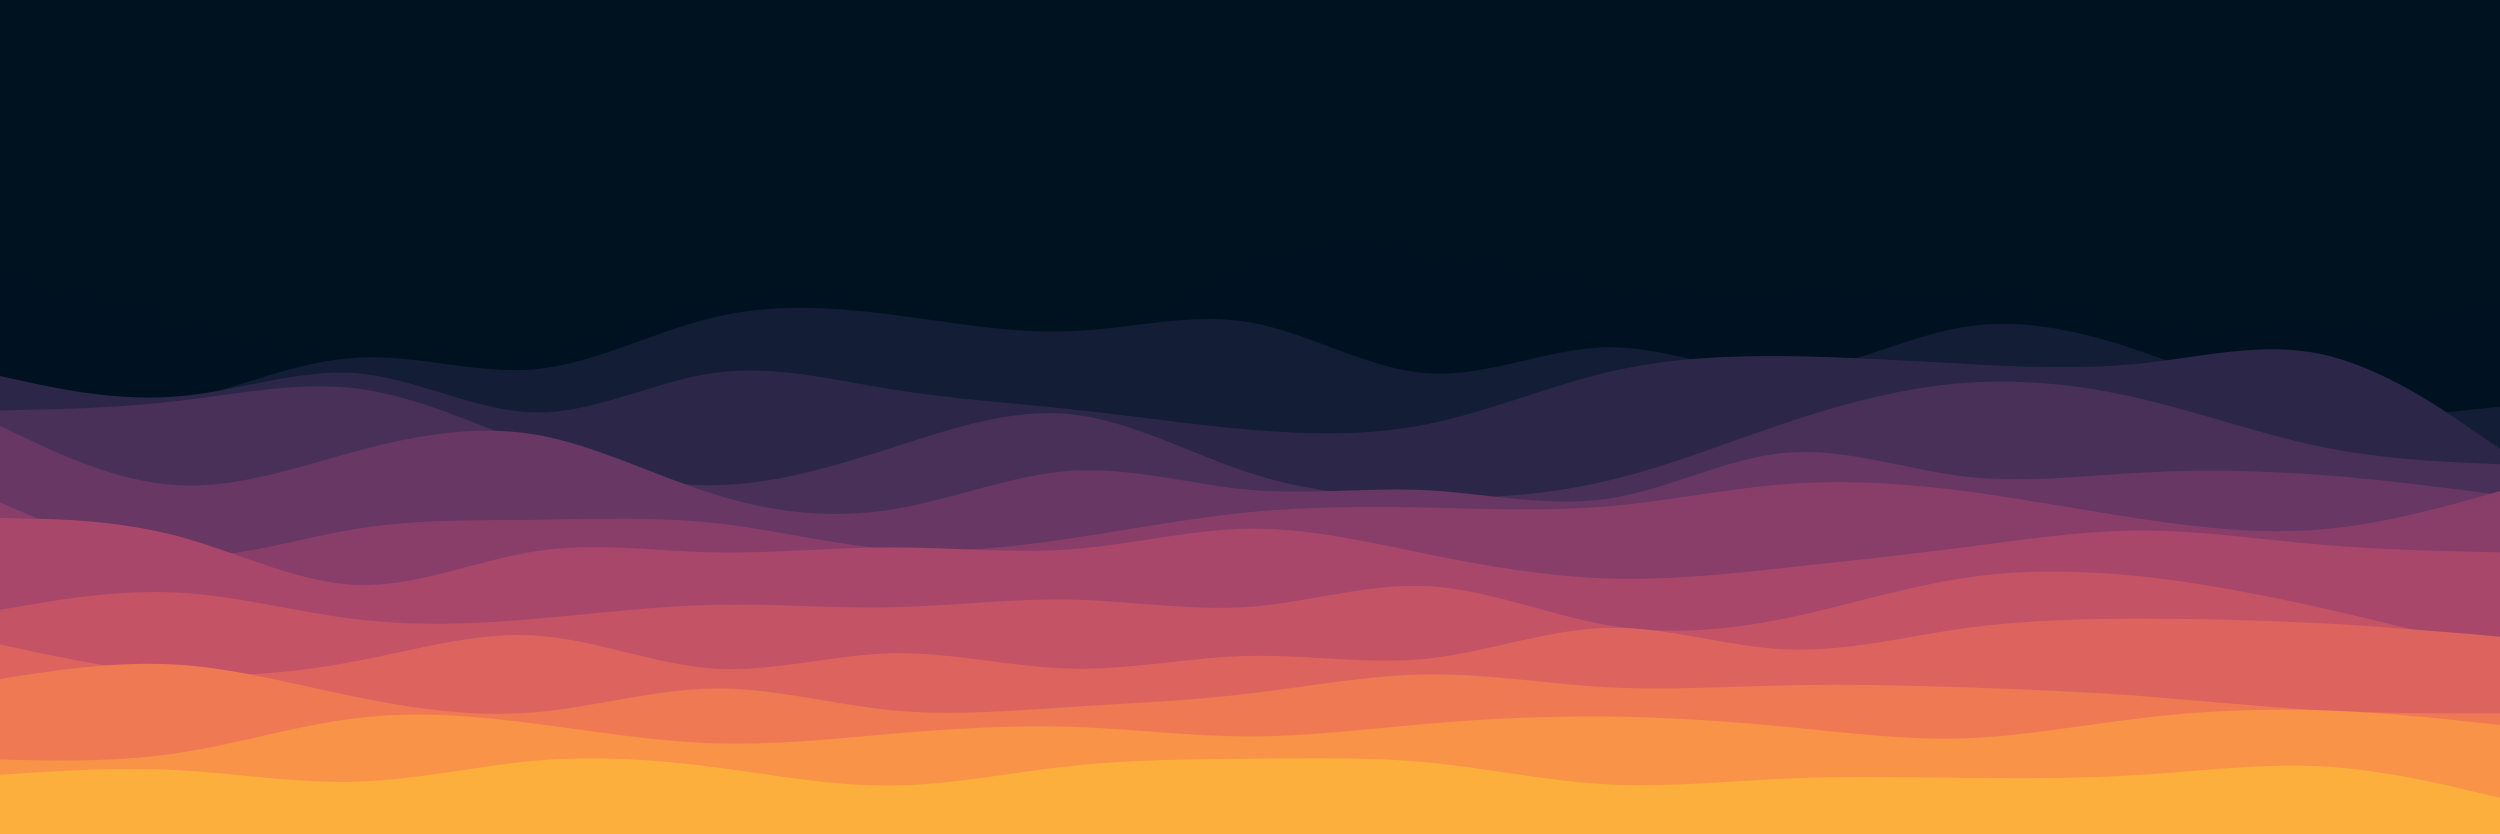
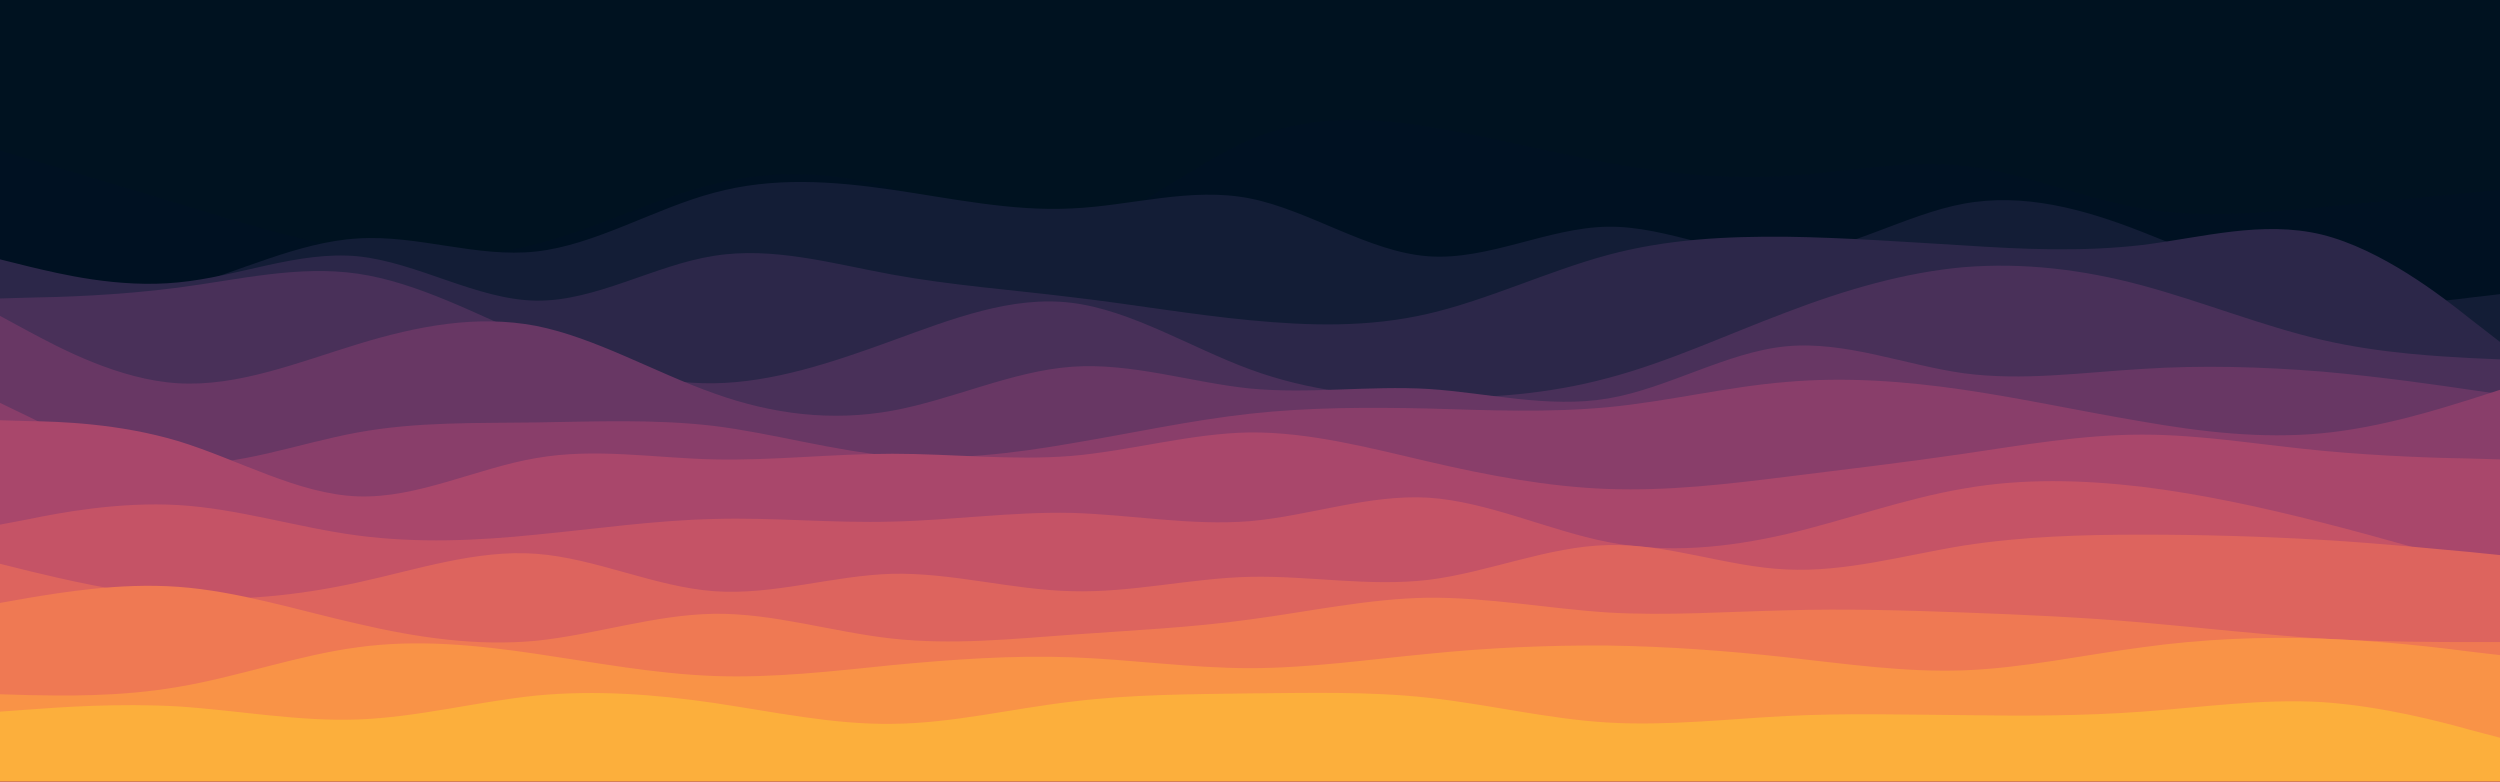
- <svg xmlns="http://www.w3.org/2000/svg" id="visual" viewBox="0 0 900 300" width="900" height="300" version="1.1">
+ <svg xmlns="http://www.w3.org/2000/svg" id="visual" viewBox="0 0 1280 400" width="1280" height="400" version="1.1">
  <defs id="defs1433" />
-   <rect x="0" y="0" width="900" height="300" fill="#001220" id="rect1404" />
-   <path d="m 0,100.866 10.7,2.76 c 10.6,2.76 32,8.281 53.5,14.078 21.5,5.659 43.1,11.732 64.6,14.63 21.5,3.037 42.9,3.037 64.2,-1.794 21.3,-4.831 42.7,-14.492 64,-19.047 21.3,-4.693 42.7,-4.141 64.2,1.38 21.5,5.521 43.1,16.011 64.6,12.836 21.5,-3.175 42.9,-20.289 64.2,-28.295 21.3,-8.005 42.7,-7.177 64.2,-4.141 21.5,3.037 43.1,8.005 64.6,11.456 21.5,3.451 42.9,5.383 64.2,4.141 21.3,-1.104 42.7,-5.245 64,-3.175 21.3,2.07 42.7,10.352 64.2,13.526 21.5,3.313 43.1,1.38 64.6,-0.414 21.5,-1.794 42.9,-3.727 53.5,-4.555 L 900,113.288 V 301 h -10.7 c -10.6,0 -32,0 -53.5,0 -21.5,0 -43.1,0 -64.6,0 -21.5,0 -42.9,0 -64.2,0 -21.3,0 -42.7,0 -64,0 -21.3,0 -42.7,0 -64.2,0 -21.5,0 -43.1,0 -64.6,0 -21.5,0 -42.9,0 -64.2,0 -21.3,0 -42.7,0 -64.2,0 -21.5,0 -43.1,0 -64.6,0 -21.5,0 -42.9,0 -64.2,0 -21.3,0 -42.7,0 -64,0 -21.3,0 -42.7,0 -64.2,0 -21.5,0 -43.1,0 -64.6,0 -21.5,0 -42.9,0 -53.5,0 H 0 Z" fill="#001122" id="path1406" style="stroke-width:1.175" />
-   <path d="m 0,151.935 10.7,-0.414 c 10.6,-0.552 32,-1.38 53.5,-6.763 21.5,-5.245 43.1,-14.907 64.6,-16.011 21.5,-1.242 42.9,6.211 64.2,4.141 21.3,-2.07 42.7,-13.664 64,-18.633 21.3,-5.107 42.7,-3.727 64.2,-0.966 21.5,2.76 43.1,6.901 64.6,5.935 21.5,-0.828 42.9,-6.901 64.2,-3.175 21.3,3.727 42.7,16.977 64.2,18.357 21.5,1.38 43.1,-9.11 64.6,-9.386 21.5,-0.276 42.9,9.938 64.2,8.972 21.3,-0.966 42.7,-12.836 64,-16.287 21.3,-3.451 42.7,1.518 64.2,8.972 21.5,7.315 43.1,16.977 64.6,20.704 21.5,3.589 42.9,1.38 53.5,0.138 L 900,146.414 V 301 h -10.7 c -10.6,0 -32,0 -53.5,0 -21.5,0 -43.1,0 -64.6,0 -21.5,0 -42.9,0 -64.2,0 -21.3,0 -42.7,0 -64,0 -21.3,0 -42.7,0 -64.2,0 -21.5,0 -43.1,0 -64.6,0 -21.5,0 -42.9,0 -64.2,0 -21.3,0 -42.7,0 -64.2,0 -21.5,0 -43.1,0 -64.6,0 -21.5,0 -42.9,0 -64.2,0 -21.3,0 -42.7,0 -64,0 -21.3,0 -42.7,0 -64.2,0 -21.5,0 -43.1,0 -64.6,0 -21.5,0 -42.9,0 -53.5,0 H 0 Z" fill="#131d36" id="path1408" style="stroke-width:1.175" />
-   <path d="m 0,135.372 10.7,2.346 c 10.6,2.208 32,6.901 53.5,4.969 21.5,-1.794 43.1,-10.076 64.6,-8.281 21.5,1.932 42.9,13.802 64.2,14.078 21.3,0.276 42.7,-11.318 64,-14.216 21.3,-3.037 42.7,2.484 64.2,5.935 21.5,3.451 43.1,4.831 64.6,7.177 21.5,2.208 42.9,5.521 64.2,7.315 21.3,1.794 42.7,2.346 64.2,-2.07 21.5,-4.417 43.1,-13.526 64.6,-18.633 21.5,-5.107 42.9,-5.935 64.2,-5.797 21.3,0.276 42.7,1.656 64,2.76 21.3,1.242 42.7,2.07 64.2,-0.138 21.5,-2.346 43.1,-7.867 64.6,-3.313 21.5,4.693 42.9,19.323 53.5,26.777 l 10.7,7.315 V 301 h -10.7 c -10.6,0 -32,0 -53.5,0 -21.5,0 -43.1,0 -64.6,0 -21.5,0 -42.9,0 -64.2,0 -21.3,0 -42.7,0 -64,0 -21.3,0 -42.7,0 -64.2,0 -21.5,0 -43.1,0 -64.6,0 -21.5,0 -42.9,0 -64.2,0 -21.3,0 -42.7,0 -64.2,0 -21.5,0 -43.1,0 -64.6,0 -21.5,0 -42.9,0 -64.2,0 -21.3,0 -42.7,0 -64,0 -21.3,0 -42.7,0 -64.2,0 -21.5,0 -43.1,0 -64.6,0 -21.5,0 -42.9,0 -53.5,0 H 0 Z" fill="#2c2749" id="path1410" style="stroke-width:1.175" />
-   <path d="m 0,147.794 10.7,-0.276 c 10.6,-0.138 32,-0.69 53.5,-3.175 21.5,-2.484 43.1,-7.177 64.6,-4.417 21.5,2.76 42.9,12.974 64.2,20.98 21.3,8.005 42.7,14.078 64,13.802 21.3,-0.276 42.7,-6.625 64.2,-13.526 21.5,-6.901 43.1,-14.354 64.6,-12.008 21.5,2.346 42.9,14.216 64.2,21.118 21.3,6.901 42.7,8.834 64.2,8.972 21.5,0.276 43.1,-1.104 64.6,-6.211 21.5,-4.969 42.9,-13.802 64.2,-20.842 21.3,-7.177 42.7,-12.698 64,-14.354 21.3,-1.518 42.7,0.69 64.2,5.797 21.5,5.107 43.1,12.836 64.6,17.253 21.5,4.417 42.9,5.245 53.5,5.797 L 900,167.117 V 301 h -10.7 c -10.6,0 -32,0 -53.5,0 -21.5,0 -43.1,0 -64.6,0 -21.5,0 -42.9,0 -64.2,0 -21.3,0 -42.7,0 -64,0 -21.3,0 -42.7,0 -64.2,0 -21.5,0 -43.1,0 -64.6,0 -21.5,0 -42.9,0 -64.2,0 -21.3,0 -42.7,0 -64.2,0 -21.5,0 -43.1,0 -64.6,0 -21.5,0 -42.9,0 -64.2,0 -21.3,0 -42.7,0 -64,0 -21.3,0 -42.7,0 -64.2,0 -21.5,0 -43.1,0 -64.6,0 -21.5,0 -42.9,0 -53.5,0 H 0 Z" fill="#493059" id="path1412" style="stroke-width:1.175" />
-   <path d="m 0,153.315 10.7,5.107 c 10.6,4.969 32,15.183 53.5,16.287 21.5,1.104 43.1,-6.625 64.6,-12.422 21.5,-5.797 42.9,-9.386 64.2,-5.797 21.3,3.727 42.7,14.769 64,21.394 21.3,6.763 42.7,8.972 64.2,5.521 21.5,-3.451 43.1,-12.56 64.6,-13.94 21.5,-1.38 42.9,4.969 64.2,6.901 21.3,1.794 42.7,-0.966 64.2,0.138 21.5,1.242 43.1,6.211 64.6,3.037 21.5,-3.175 42.9,-14.769 64.2,-16.563 21.3,-1.794 42.7,5.935 64,8.557 21.3,2.484 42.7,-0.276 64.2,-1.38 21.5,-1.242 43.1,-0.69 64.6,0.828 21.5,1.656 42.9,4.417 53.5,5.797 l 10.7,1.38 V 301 h -10.7 c -10.6,0 -32,0 -53.5,0 -21.5,0 -43.1,0 -64.6,0 -21.5,0 -42.9,0 -64.2,0 -21.3,0 -42.7,0 -64,0 -21.3,0 -42.7,0 -64.2,0 -21.5,0 -43.1,0 -64.6,0 -21.5,0 -42.9,0 -64.2,0 -21.3,0 -42.7,0 -64.2,0 -21.5,0 -43.1,0 -64.6,0 -21.5,0 -42.9,0 -64.2,0 -21.3,0 -42.7,0 -64,0 -21.3,0 -42.7,0 -64.2,0 -21.5,0 -43.1,0 -64.6,0 -21.5,0 -42.9,0 -53.5,0 H 0 Z" fill="#683764" id="path1414" style="stroke-width:1.175" />
-   <path d="m 0,180.92 10.7,4.555 c 10.6,4.693 32,13.802 53.5,14.769 21.5,0.966 43.1,-6.487 64.6,-9.938 21.5,-3.451 42.9,-2.898 64.2,-3.175 21.3,-0.276 42.7,-1.104 64,1.104 21.3,2.346 42.7,7.867 64.2,9.524 21.5,1.518 43.1,-0.69 64.6,-4.003 21.5,-3.175 42.9,-7.315 64.2,-9.386 21.3,-2.07 42.7,-2.07 64.2,-1.656 21.5,0.552 43.1,1.38 64.6,-0.414 21.5,-1.794 42.9,-6.487 64.2,-8.005 21.3,-1.656 42.7,-0.276 64,2.484 21.3,2.76 42.7,6.901 64.2,10.076 21.5,3.313 43.1,5.521 64.6,3.727 21.5,-1.794 42.9,-7.867 53.5,-10.766 L 900,176.779 V 301 h -10.7 c -10.6,0 -32,0 -53.5,0 -21.5,0 -43.1,0 -64.6,0 -21.5,0 -42.9,0 -64.2,0 -21.3,0 -42.7,0 -64,0 -21.3,0 -42.7,0 -64.2,0 -21.5,0 -43.1,0 -64.6,0 -21.5,0 -42.9,0 -64.2,0 -21.3,0 -42.7,0 -64.2,0 -21.5,0 -43.1,0 -64.6,0 -21.5,0 -42.9,0 -64.2,0 -21.3,0 -42.7,0 -64,0 -21.3,0 -42.7,0 -64.2,0 -21.5,0 -43.1,0 -64.6,0 -21.5,0 -42.9,0 -53.5,0 H 0 Z" fill="#893e6a" id="path1416" style="stroke-width:1.175" />
-   <path d="m 0,186.44 10.7,0.276 c 10.6,0.138 32,0.69 53.5,6.349 21.5,5.797 43.1,16.839 64.6,17.529 21.5,0.69 42.9,-8.972 64.2,-12.146 21.3,-3.313 42.7,0 64,0.414 21.3,0.414 42.7,-1.794 64.2,-1.794 21.5,0 43.1,2.208 64.6,0.69 21.5,-1.656 42.9,-7.177 64.2,-7.453 21.3,-0.138 42.7,4.831 64.2,9.248 21.5,4.417 43.1,8.005 64.6,8.695 21.5,0.69 42.9,-1.518 64.2,-3.865 21.3,-2.346 42.7,-4.555 64,-7.315 21.3,-2.76 42.7,-6.073 64.2,-6.073 21.5,0 43.1,3.313 64.6,5.107 21.5,1.794 42.9,2.346 53.5,2.484 l 10.7,0.276 V 301 h -10.7 c -10.6,0 -32,0 -53.5,0 -21.5,0 -43.1,0 -64.6,0 -21.5,0 -42.9,0 -64.2,0 -21.3,0 -42.7,0 -64,0 -21.3,0 -42.7,0 -64.2,0 -21.5,0 -43.1,0 -64.6,0 -21.5,0 -42.9,0 -64.2,0 -21.3,0 -42.7,0 -64.2,0 -21.5,0 -43.1,0 -64.6,0 -21.5,0 -42.9,0 -64.2,0 -21.3,0 -42.7,0 -64,0 -21.3,0 -42.7,0 -64.2,0 -21.5,0 -43.1,0 -64.6,0 -21.5,0 -42.9,0 -53.5,0 H 0 Z" fill="#a9476b" id="path1418" style="stroke-width:1.175" />
-   <path d="m 0,219.566 10.7,-1.794 c 10.6,-1.932 32,-5.521 53.5,-4.417 21.5,1.104 43.1,7.177 64.6,9.662 21.5,2.484 42.9,1.656 64.2,-0.276 21.3,-1.794 42.7,-4.555 64,-4.969 21.3,-0.552 42.7,1.38 64.2,0.828 21.5,-0.414 43.1,-3.175 64.6,-2.76 21.5,0.552 42.9,4.141 64.2,2.622 21.3,-1.656 42.7,-8.557 64.2,-7.453 21.5,1.242 43.1,10.352 64.6,14.078 21.5,3.727 42.9,1.794 64.2,-2.484 21.3,-4.417 42.7,-11.318 64,-14.492 21.3,-3.313 42.7,-2.76 64.2,-0.552 21.5,2.346 43.1,6.487 64.6,11.318 21.5,4.831 42.9,10.352 53.5,13.112 l 10.7,2.76 V 301 h -10.7 c -10.6,0 -32,0 -53.5,0 -21.5,0 -43.1,0 -64.6,0 -21.5,0 -42.9,0 -64.2,0 -21.3,0 -42.7,0 -64,0 -21.3,0 -42.7,0 -64.2,0 -21.5,0 -43.1,0 -64.6,0 -21.5,0 -42.9,0 -64.2,0 -21.3,0 -42.7,0 -64.2,0 -21.5,0 -43.1,0 -64.6,0 -21.5,0 -42.9,0 -64.2,0 -21.3,0 -42.7,0 -64,0 -21.3,0 -42.7,0 -64.2,0 -21.5,0 -43.1,0 -64.6,0 -21.5,0 -42.9,0 -53.5,0 H 0 Z" fill="#c55366" id="path1420" style="stroke-width:1.175" />
-   <path d="m 0,231.988 10.7,2.346 c 10.6,2.208 32,6.901 53.5,8.281 21.5,1.38 43.1,-0.552 64.6,-4.693 21.5,-4.141 42.9,-10.49 64.2,-9.11 21.3,1.38 42.7,10.49 64,11.87 21.3,1.38 42.7,-4.969 64.2,-5.521 21.5,-0.414 43.1,5.107 64.6,5.521 21.5,0.552 42.9,-4.141 64.2,-4.555 21.3,-0.414 42.7,3.175 64.2,0.966 21.5,-2.346 43.1,-10.628 64.6,-11.042 21.5,-0.552 42.9,6.901 64.2,7.729 21.3,0.966 42.7,-4.555 64,-7.591 21.3,-2.898 42.7,-3.451 64.2,-3.451 21.5,0 43.1,0.552 64.6,1.656 21.5,1.104 42.9,3.037 53.5,3.865 l 10.7,0.966 V 301 h -10.7 c -10.6,0 -32,0 -53.5,0 -21.5,0 -43.1,0 -64.6,0 -21.5,0 -42.9,0 -64.2,0 -21.3,0 -42.7,0 -64,0 -21.3,0 -42.7,0 -64.2,0 -21.5,0 -43.1,0 -64.6,0 -21.5,0 -42.9,0 -64.2,0 -21.3,0 -42.7,0 -64.2,0 -21.5,0 -43.1,0 -64.6,0 -21.5,0 -42.9,0 -64.2,0 -21.3,0 -42.7,0 -64,0 -21.3,0 -42.7,0 -64.2,0 -21.5,0 -43.1,0 -64.6,0 -21.5,0 -42.9,0 -53.5,0 H 0 Z" fill="#dd645e" id="path1422" style="stroke-width:1.175" />
-   <path d="m 0,244.41 10.7,-1.656 c 10.6,-1.518 32,-4.831 53.5,-3.451 21.5,1.38 43.1,7.453 64.6,11.732 21.5,4.417 42.9,7.177 64.2,5.383 21.3,-1.932 42.7,-8.281 64,-8.557 21.3,-0.276 42.7,5.797 64.2,7.867 21.5,2.07 43.1,0.138 64.6,-1.242 21.5,-1.38 42.9,-2.208 64.2,-4.831 21.3,-2.484 42.7,-6.625 64.2,-6.901 21.5,-0.138 43.1,3.451 64.6,4.693 21.5,1.104 42.9,-0.276 64.2,-0.69 21.3,-0.552 42.7,0 64,0.69 21.3,0.69 42.7,1.518 64.2,3.175 21.5,1.656 43.1,3.865 64.6,5.107 21.5,1.104 42.9,1.104 53.5,1.104 H 900 V 301 h -10.7 c -10.6,0 -32,0 -53.5,0 -21.5,0 -43.1,0 -64.6,0 -21.5,0 -42.9,0 -64.2,0 -21.3,0 -42.7,0 -64,0 -21.3,0 -42.7,0 -64.2,0 -21.5,0 -43.1,0 -64.6,0 -21.5,0 -42.9,0 -64.2,0 -21.3,0 -42.7,0 -64.2,0 -21.5,0 -43.1,0 -64.6,0 -21.5,0 -42.9,0 -64.2,0 -21.3,0 -42.7,0 -64,0 -21.3,0 -42.7,0 -64.2,0 -21.5,0 -43.1,0 -64.6,0 -21.5,0 -42.9,0 -53.5,0 H 0 Z" fill="#ef7953" id="path1424" style="stroke-width:1.175" />
-   <path d="m 0,273.395 10.7,0.276 c 10.6,0.138 32,0.69 53.5,-2.622 21.5,-3.175 43.1,-10.076 64.6,-12.56 21.5,-2.622 42.9,-0.69 64.2,2.07 21.3,2.76 42.7,6.349 64,7.039 21.3,0.69 42.7,-1.518 64.2,-3.451 21.5,-1.794 43.1,-3.175 64.6,-2.484 21.5,0.69 42.9,3.451 64.2,3.451 21.3,0 42.7,-2.76 64.2,-4.555 21.5,-1.932 43.1,-2.76 64.6,-2.622 21.5,0.276 42.9,1.656 64.2,3.727 21.3,2.07 42.7,4.831 64,4.141 21.3,-0.69 42.7,-4.831 64.2,-7.315 21.5,-2.622 43.1,-3.451 64.6,-2.76 21.5,0.69 42.9,2.898 53.5,4.141 l 10.7,1.104 V 301 h -10.7 c -10.6,0 -32,0 -53.5,0 -21.5,0 -43.1,0 -64.6,0 -21.5,0 -42.9,0 -64.2,0 -21.3,0 -42.7,0 -64,0 -21.3,0 -42.7,0 -64.2,0 -21.5,0 -43.1,0 -64.6,0 -21.5,0 -42.9,0 -64.2,0 -21.3,0 -42.7,0 -64.2,0 -21.5,0 -43.1,0 -64.6,0 -21.5,0 -42.9,0 -64.2,0 -21.3,0 -42.7,0 -64,0 -21.3,0 -42.7,0 -64.2,0 -21.5,0 -43.1,0 -64.6,0 -21.5,0 -42.9,0 -53.5,0 H 0 Z" fill="#f99347" id="path1426" style="stroke-width:1.175" />
-   <path d="m 0,278.916 10.7,-0.69 c 10.6,-0.69 32,-2.07 53.5,-0.966 21.5,1.242 43.1,4.831 64.6,4.141 21.5,-0.69 42.9,-5.659 64.2,-7.591 21.3,-1.794 42.7,-0.414 64,2.346 21.3,2.76 42.7,6.901 64.2,6.625 21.5,-0.138 43.1,-4.831 64.6,-7.039 21.5,-2.346 42.9,-2.346 64.2,-2.622 21.3,-0.138 42.7,-0.69 64.2,1.38 21.5,2.07 43.1,6.763 64.6,7.867 21.5,1.104 42.9,-1.104 64.2,-2.07 21.3,-0.966 42.7,-0.414 64,-0.276 21.3,0.276 42.7,0.276 64.2,-1.104 21.5,-1.38 43.1,-4.141 64.6,-3.037 21.5,1.242 42.9,6.211 53.5,8.834 l 10.7,2.484 V 301 h -10.7 c -10.6,0 -32,0 -53.5,0 -21.5,0 -43.1,0 -64.6,0 -21.5,0 -42.9,0 -64.2,0 -21.3,0 -42.7,0 -64,0 -21.3,0 -42.7,0 -64.2,0 -21.5,0 -43.1,0 -64.6,0 -21.5,0 -42.9,0 -64.2,0 -21.3,0 -42.7,0 -64.2,0 -21.5,0 -43.1,0 -64.6,0 -21.5,0 -42.9,0 -64.2,0 -21.3,0 -42.7,0 -64,0 -21.3,0 -42.7,0 -64.2,0 -21.5,0 -43.1,0 -64.6,0 -21.5,0 -42.9,0 -53.5,0 H 0 Z" fill="#fcaf3c" id="path1428" style="stroke-width:1.175" />
+   <rect x="0" y="0" width="1280" height="398.671" fill="#001220" id="rect1404" style="stroke-width:1.375" />
+   <path d="m 0,77.11 15.218,4.454 c 15.076,4.454 45.511,13.361 76.089,22.714 30.578,9.13 61.298,18.928 91.876,23.604 30.578,4.899 61.013,4.899 91.307,-2.895 30.293,-7.794 60.729,-23.382 91.022,-30.73 30.293,-7.571 60.729,-6.68 91.307,2.227 30.578,8.907 61.298,25.831 91.876,20.709 30.578,-5.122 61.013,-32.734 91.307,-45.65 30.293,-12.916 60.729,-11.58 91.307,-6.68 30.578,4.899 61.298,12.916 91.876,18.483 30.578,5.567 61.013,8.685 91.307,6.68 30.293,-1.781 60.729,-8.462 91.022,-5.122 30.293,3.34 60.729,16.701 91.307,21.823 30.578,5.344 61.298,2.227 91.876,-0.668 30.578,-2.895 61.013,-6.012 76.089,-7.349 L 1280,97.151 v 302.849 h -15.218 c -15.076,0 -45.511,0 -76.089,0 -30.578,0 -61.298,0 -91.876,0 -30.578,0 -61.013,0 -91.307,0 -30.293,0 -60.729,0 -91.022,0 -30.293,0 -60.729,0 -91.307,0 -30.578,0 -61.298,0 -91.876,0 -30.578,0 -61.013,0 -91.307,0 -30.293,0 -60.729,0 -91.307,0 -30.578,0 -61.298,0 -91.876,0 -30.578,0 -61.013,0 -91.307,0 -30.293,0 -60.729,0 -91.022,0 -30.293,0 -60.729,0 -91.307,0 -30.578,0 -61.298,0 -91.876,0 -30.578,0 -61.013,0 -76.089,0 H 0 Z" fill="#001122" id="path1406" style="stroke-width:1.78" />
+   <path d="m 0,159.503 15.218,-0.668 c 15.076,-0.891 45.511,-2.227 76.089,-10.911 30.578,-8.462 61.298,-24.05 91.876,-25.831 30.578,-2.004 61.013,10.021 91.307,6.68 30.293,-3.34 60.729,-22.046 91.022,-30.062 30.293,-8.239 60.729,-6.012 91.307,-1.559 30.578,4.454 61.298,11.134 91.876,9.575 30.578,-1.336 61.013,-11.134 91.307,-5.122 30.293,6.012 60.729,27.39 91.307,29.617 30.578,2.227 61.298,-14.697 91.876,-15.142 30.578,-0.445 61.013,16.033 91.307,14.474 30.293,-1.559 60.729,-20.709 91.022,-26.277 30.293,-5.567 60.729,2.45 91.307,14.474 30.578,11.802 61.298,27.39 91.876,33.402 30.578,5.79 61.013,2.227 76.089,0.223 L 1280,150.595 v 249.405 h -15.218 c -15.076,0 -45.511,0 -76.089,0 -30.578,0 -61.298,0 -91.876,0 -30.578,0 -61.013,0 -91.307,0 -30.293,0 -60.729,0 -91.022,0 -30.293,0 -60.729,0 -91.307,0 -30.578,0 -61.298,0 -91.876,0 -30.578,0 -61.013,0 -91.307,0 -30.293,0 -60.729,0 -91.307,0 -30.578,0 -61.298,0 -91.876,0 -30.578,0 -61.013,0 -91.307,0 -30.293,0 -60.729,0 -91.022,0 -30.293,0 -60.729,0 -91.307,0 -30.578,0 -61.298,0 -91.876,0 -30.578,0 -61.013,0 -76.089,0 H 0 Z" fill="#131d36" id="path1408" style="stroke-width:1.78" />
+   <path d="m 0,132.781 15.218,3.786 c 15.076,3.563 45.511,11.134 76.089,8.017 30.578,-2.895 61.298,-16.256 91.876,-13.361 30.578,3.118 61.013,22.268 91.307,22.714 30.293,0.445 60.729,-18.26 91.022,-22.936 30.293,-4.899 60.729,4.008 91.307,9.575 30.578,5.567 61.298,7.794 91.876,11.579 30.578,3.563 61.013,8.907 91.307,11.802 30.293,2.895 60.729,3.786 91.307,-3.34 30.578,-7.126 61.298,-21.823 91.876,-30.062 30.578,-8.239 61.013,-9.575 91.307,-9.353 30.293,0.445 60.729,2.672 91.022,4.454 30.293,2.004 60.729,3.34 91.307,-0.223 30.578,-3.786 61.298,-12.693 91.876,-5.344 30.578,7.571 61.013,31.176 76.089,43.2 L 1280,175.09 v 224.91 h -15.218 c -15.076,0 -45.511,0 -76.089,0 -30.578,0 -61.298,0 -91.876,0 -30.578,0 -61.013,0 -91.307,0 -30.293,0 -60.729,0 -91.022,0 -30.293,0 -60.729,0 -91.307,0 -30.578,0 -61.298,0 -91.876,0 -30.578,0 -61.013,0 -91.307,0 -30.293,0 -60.729,0 -91.307,0 -30.578,0 -61.298,0 -91.876,0 -30.578,0 -61.013,0 -91.307,0 -30.293,0 -60.729,0 -91.022,0 -30.293,0 -60.729,0 -91.307,0 -30.578,0 -61.298,0 -91.876,0 -30.578,0 -61.013,0 -76.089,0 H 0 Z" fill="#2c2749" id="path1410" style="stroke-width:1.78" />
+   <path d="m 0,152.822 15.218,-0.445 c 15.076,-0.223 45.511,-1.113 76.089,-5.122 30.578,-4.008 61.298,-11.579 91.876,-7.126 30.578,4.454 61.013,20.932 91.307,33.848 30.293,12.916 60.729,22.714 91.022,22.268 30.293,-0.445 60.729,-10.689 91.307,-21.823 30.578,-11.134 61.298,-23.159 91.876,-19.373 30.578,3.786 61.013,22.936 91.307,34.07 30.293,11.134 60.729,14.252 91.307,14.474 30.578,0.445 61.298,-1.781 91.876,-10.021 30.578,-8.017 61.013,-22.268 91.307,-33.625 30.293,-11.579 60.729,-20.487 91.022,-23.159 30.293,-2.45 60.729,1.113 91.307,9.353 30.578,8.239 61.298,20.709 91.876,27.835 30.578,7.126 61.013,8.462 76.089,9.353 L 1280,183.998 v 216.002 h -15.218 c -15.076,0 -45.511,0 -76.089,0 -30.578,0 -61.298,0 -91.876,0 -30.578,0 -61.013,0 -91.307,0 -30.293,0 -60.729,0 -91.022,0 -30.293,0 -60.729,0 -91.307,0 -30.578,0 -61.298,0 -91.876,0 -30.578,0 -61.013,0 -91.307,0 -30.293,0 -60.729,0 -91.307,0 -30.578,0 -61.298,0 -91.876,0 -30.578,0 -61.013,0 -91.307,0 -30.293,0 -60.729,0 -91.022,0 -30.293,0 -60.729,0 -91.307,0 -30.578,0 -61.298,0 -91.876,0 -30.578,0 -61.013,0 -76.089,0 H 0 Z" fill="#493059" id="path1412" style="stroke-width:1.78" />
+   <path d="m 0,161.729 15.218,8.239 c 15.076,8.017 45.511,24.495 76.089,26.277 30.578,1.781 61.298,-10.689 91.876,-20.041 30.578,-9.353 61.013,-15.142 91.307,-9.353 30.293,6.012 60.729,23.827 91.022,34.516 30.293,10.911 60.729,14.474 91.307,8.907 30.578,-5.567 61.298,-20.264 91.876,-22.491 30.578,-2.227 61.013,8.017 91.307,11.134 30.293,2.895 60.729,-1.559 91.307,0.223 30.578,2.004 61.298,10.021 91.876,4.899 30.578,-5.122 61.013,-23.827 91.307,-26.722 30.293,-2.895 60.729,9.575 91.022,13.806 30.293,4.008 60.729,-0.445 91.307,-2.227 30.578,-2.004 61.298,-1.113 91.876,1.336 30.578,2.672 61.013,7.126 76.089,9.353 L 1280,201.812 v 198.188 h -15.218 c -15.076,0 -45.511,0 -76.089,0 -30.578,0 -61.298,0 -91.876,0 -30.578,0 -61.013,0 -91.307,0 -30.293,0 -60.729,0 -91.022,0 -30.293,0 -60.729,0 -91.307,0 -30.578,0 -61.298,0 -91.876,0 -30.578,0 -61.013,0 -91.307,0 -30.293,0 -60.729,0 -91.307,0 -30.578,0 -61.298,0 -91.876,0 -30.578,0 -61.013,0 -91.307,0 -30.293,0 -60.729,0 -91.022,0 -30.293,0 -60.729,0 -91.307,0 -30.578,0 -61.298,0 -91.876,0 -30.578,0 -61.013,0 -76.089,0 H 0 Z" fill="#683764" id="path1414" style="stroke-width:1.78" />
+   <path d="m 0,206.266 15.218,7.349 c 15.076,7.571 45.511,22.268 76.089,23.827 30.578,1.559 61.298,-10.466 91.876,-16.033 30.578,-5.567 61.013,-4.676 91.307,-5.122 30.293,-0.445 60.729,-1.781 91.022,1.781 30.293,3.786 60.729,12.693 91.307,15.365 30.578,2.45 61.298,-1.113 91.876,-6.458 30.578,-5.122 61.013,-11.802 91.307,-15.142 30.293,-3.34 60.729,-3.34 91.307,-2.672 30.578,0.891 61.298,2.227 91.876,-0.668 30.578,-2.895 61.013,-10.466 91.307,-12.916 30.293,-2.672 60.729,-0.445 91.022,4.008 30.293,4.454 60.729,11.134 91.307,16.256 30.578,5.344 61.298,8.907 91.876,6.012 30.578,-2.895 61.013,-12.693 76.089,-17.369 L 1280,199.585 v 200.415 h -15.218 c -15.076,0 -45.511,0 -76.089,0 -30.578,0 -61.298,0 -91.876,0 -30.578,0 -61.013,0 -91.307,0 -30.293,0 -60.729,0 -91.022,0 -30.293,0 -60.729,0 -91.307,0 -30.578,0 -61.298,0 -91.876,0 -30.578,0 -61.013,0 -91.307,0 -30.293,0 -60.729,0 -91.307,0 -30.578,0 -61.298,0 -91.876,0 -30.578,0 -61.013,0 -91.307,0 -30.293,0 -60.729,0 -91.022,0 -30.293,0 -60.729,0 -91.307,0 -30.578,0 -61.298,0 -91.876,0 -30.578,0 -61.013,0 -76.089,0 H 0 Z" fill="#893e6a" id="path1416" style="stroke-width:1.78" />
+   <path d="m 0,215.173 15.218,0.445 c 15.076,0.223 45.511,1.113 76.089,10.243 30.578,9.353 61.298,27.167 91.876,28.281 30.578,1.113 61.013,-14.474 91.307,-19.596 30.293,-5.344 60.729,0 91.022,0.668 30.293,0.668 60.729,-2.895 91.307,-2.895 30.578,0 61.298,3.563 91.876,1.113 30.578,-2.672 61.013,-11.58 91.307,-12.025 30.293,-0.223 60.729,7.794 91.307,14.92 30.578,7.126 61.298,12.916 91.876,14.029 30.578,1.113 61.013,-2.45 91.307,-6.235 30.293,-3.786 60.729,-7.349 91.022,-11.802 30.293,-4.454 60.729,-9.798 91.307,-9.798 30.578,0 61.298,5.344 91.876,8.239 30.578,2.895 61.013,3.786 76.089,4.008 L 1280,235.215 v 164.785 h -15.218 c -15.076,0 -45.511,0 -76.089,0 -30.578,0 -61.298,0 -91.876,0 -30.578,0 -61.013,0 -91.307,0 -30.293,0 -60.729,0 -91.022,0 -30.293,0 -60.729,0 -91.307,0 -30.578,0 -61.298,0 -91.876,0 -30.578,0 -61.013,0 -91.307,0 -30.293,0 -60.729,0 -91.307,0 -30.578,0 -61.298,0 -91.876,0 -30.578,0 -61.013,0 -91.307,0 -30.293,0 -60.729,0 -91.022,0 -30.293,0 -60.729,0 -91.307,0 -30.578,0 -61.298,0 -91.876,0 -30.578,0 -61.013,0 -76.089,0 H 0 Z" fill="#a9476b" id="path1418" style="stroke-width:1.78" />
+   <path d="m 0,268.617 15.218,-2.895 c 15.076,-3.118 45.511,-8.907 76.089,-7.126 30.578,1.781 61.298,11.579 91.876,15.588 30.578,4.008 61.013,2.672 91.307,-0.445 30.293,-2.895 60.729,-7.349 91.022,-8.017 30.293,-0.891 60.729,2.227 91.307,1.336 30.578,-0.668 61.298,-5.122 91.876,-4.454 30.578,0.891 61.013,6.68 91.307,4.231 30.293,-2.672 60.729,-13.806 91.307,-12.025 30.578,2.004 61.298,16.701 91.876,22.714 30.578,6.012 61.013,2.895 91.307,-4.008 30.293,-7.126 60.729,-18.26 91.022,-23.382 30.293,-5.344 60.729,-4.454 91.307,-0.891 30.578,3.786 61.298,10.466 91.876,18.26 30.578,7.794 61.013,16.701 76.089,21.155 L 1280,293.112 v 106.888 h -15.218 c -15.076,0 -45.511,0 -76.089,0 -30.578,0 -61.298,0 -91.876,0 -30.578,0 -61.013,0 -91.307,0 -30.293,0 -60.729,0 -91.022,0 -30.293,0 -60.729,0 -91.307,0 -30.578,0 -61.298,0 -91.876,0 -30.578,0 -61.013,0 -91.307,0 -30.293,0 -60.729,0 -91.307,0 -30.578,0 -61.298,0 -91.876,0 -30.578,0 -61.013,0 -91.307,0 -30.293,0 -60.729,0 -91.022,0 -30.293,0 -60.729,0 -91.307,0 -30.578,0 -61.298,0 -91.876,0 -30.578,0 -61.013,0 -76.089,0 H 0 Z" fill="#c55366" id="path1420" style="stroke-width:1.78" />
+   <path d="m 0,288.659 15.218,3.786 c 15.076,3.563 45.511,11.134 76.089,13.361 30.578,2.227 61.298,-0.891 91.876,-7.571 30.578,-6.68 61.013,-16.924 91.307,-14.697 30.293,2.227 60.729,16.924 91.022,19.151 30.293,2.227 60.729,-8.017 91.307,-8.907 30.578,-0.668 61.298,8.239 91.876,8.907 30.578,0.891 61.013,-6.681 91.307,-7.349 30.293,-0.668 60.729,5.122 91.307,1.559 30.578,-3.786 61.298,-17.147 91.876,-17.815 30.578,-0.891 61.013,11.134 91.307,12.47 30.293,1.559 60.729,-7.349 91.022,-12.248 30.293,-4.676 60.729,-5.567 91.307,-5.567 30.578,0 61.298,0.891 91.876,2.672 30.578,1.781 61.013,4.899 76.089,6.235 L 1280,284.205 v 115.795 h -15.218 c -15.076,0 -45.511,0 -76.089,0 -30.578,0 -61.298,0 -91.876,0 -30.578,0 -61.013,0 -91.307,0 -30.293,0 -60.729,0 -91.022,0 -30.293,0 -60.729,0 -91.307,0 -30.578,0 -61.298,0 -91.876,0 -30.578,0 -61.013,0 -91.307,0 -30.293,0 -60.729,0 -91.307,0 -30.578,0 -61.298,0 -91.876,0 -30.578,0 -61.013,0 -91.307,0 -30.293,0 -60.729,0 -91.022,0 -30.293,0 -60.729,0 -91.307,0 -30.578,0 -61.298,0 -91.876,0 -30.578,0 -61.013,0 -76.089,0 H 0 Z" fill="#dd645e" id="path1422" style="stroke-width:1.78" />
+   <path d="m 0,308.7 15.218,-2.672 c 15.076,-2.45 45.511,-7.794 76.089,-5.567 30.578,2.227 61.298,12.025 91.876,18.928 30.578,7.126 61.013,11.58 91.307,8.685 30.293,-3.118 60.729,-13.361 91.022,-13.806 30.293,-0.445 60.729,9.353 91.307,12.693 30.578,3.34 61.298,0.223 91.876,-2.004 30.578,-2.227 61.013,-3.563 91.307,-7.794 30.293,-4.008 60.729,-10.689 91.307,-11.134 30.578,-0.223 61.298,5.567 91.876,7.571 30.578,1.781 61.013,-0.445 91.307,-1.113 30.293,-0.891 60.729,0 91.022,1.113 30.293,1.113 60.729,2.45 91.307,5.122 30.578,2.672 61.298,6.235 91.876,8.239 30.578,1.781 61.013,1.781 76.089,1.781 H 1280 v 71.259 h -15.218 c -15.076,0 -45.511,0 -76.089,0 -30.578,0 -61.298,0 -91.876,0 -30.578,0 -61.013,0 -91.307,0 -30.293,0 -60.729,0 -91.022,0 -30.293,0 -60.729,0 -91.307,0 -30.578,0 -61.298,0 -91.876,0 -30.578,0 -61.013,0 -91.307,0 -30.293,0 -60.729,0 -91.307,0 -30.578,0 -61.298,0 -91.876,0 -30.578,0 -61.013,0 -91.307,0 -30.293,0 -60.729,0 -91.022,0 -30.293,0 -60.729,0 -91.307,0 -30.578,0 -61.298,0 -91.876,0 -30.578,0 -61.013,0 -76.089,0 H 0 Z" fill="#ef7953" id="path1424" style="stroke-width:1.78" />
+   <path d="m 0,355.463 15.218,0.445 c 15.076,0.223 45.511,1.113 76.089,-4.231 30.578,-5.122 61.298,-16.256 91.876,-20.264 30.578,-4.231 61.013,-1.113 91.307,3.34 30.293,4.454 60.729,10.243 91.022,11.357 30.293,1.113 60.729,-2.45 91.307,-5.567 30.578,-2.895 61.298,-5.122 91.876,-4.008 30.578,1.113 61.013,5.567 91.307,5.567 30.293,0 60.729,-4.454 91.307,-7.349 30.578,-3.118 61.298,-4.454 91.876,-4.231 30.578,0.445 61.013,2.672 91.307,6.012 30.293,3.34 60.729,7.794 91.022,6.68 30.293,-1.113 60.729,-7.794 91.307,-11.802 30.578,-4.231 61.298,-5.567 91.876,-4.454 30.578,1.113 61.013,4.676 76.089,6.681 L 1280,335.422 v 64.578 h -15.218 c -15.076,0 -45.511,0 -76.089,0 -30.578,0 -61.298,0 -91.876,0 -30.578,0 -61.013,0 -91.307,0 -30.293,0 -60.729,0 -91.022,0 -30.293,0 -60.729,0 -91.307,0 -30.578,0 -61.298,0 -91.876,0 -30.578,0 -61.013,0 -91.307,0 -30.293,0 -60.729,0 -91.307,0 -30.578,0 -61.298,0 -91.876,0 -30.578,0 -61.013,0 -91.307,0 -30.293,0 -60.729,0 -91.022,0 -30.293,0 -60.729,0 -91.307,0 -30.578,0 -61.298,0 -91.876,0 -30.578,0 -61.013,0 -76.089,0 H 0 Z" fill="#f99347" id="path1426" style="stroke-width:1.78" />
+   <path d="m 0,364.371 15.218,-1.113 c 15.076,-1.113 45.511,-3.34 76.089,-1.559 30.578,2.004 61.298,7.794 91.876,6.68 30.578,-1.113 61.013,-9.13 91.307,-12.248 30.293,-2.895 60.729,-0.668 91.022,3.786 30.293,4.454 60.729,11.134 91.307,10.689 30.578,-0.223 61.298,-7.794 91.876,-11.357 30.578,-3.786 61.013,-3.786 91.307,-4.231 30.293,-0.223 60.729,-1.113 91.307,2.227 30.578,3.34 61.298,10.911 91.876,12.693 30.578,1.781 61.013,-1.781 91.307,-3.34 30.293,-1.559 60.729,-0.668 91.022,-0.445 30.293,0.445 60.729,0.445 91.307,-1.781 30.578,-2.227 61.298,-6.68 91.876,-4.899 30.578,2.004 61.013,10.021 76.089,14.252 L 1280,377.732 v 22.268 h -15.218 c -15.076,0 -45.511,0 -76.089,0 -30.578,0 -61.298,0 -91.876,0 -30.578,0 -61.013,0 -91.307,0 -30.293,0 -60.729,0 -91.022,0 -30.293,0 -60.729,0 -91.307,0 -30.578,0 -61.298,0 -91.876,0 -30.578,0 -61.013,0 -91.307,0 -30.293,0 -60.729,0 -91.307,0 -30.578,0 -61.298,0 -91.876,0 -30.578,0 -61.013,0 -91.307,0 -30.293,0 -60.729,0 -91.022,0 -30.293,0 -60.729,0 -91.307,0 -30.578,0 -61.298,0 -91.876,0 -30.578,0 -61.013,0 -76.089,0 H 0 Z" fill="#fcaf3c" id="path1428" style="stroke-width:1.78" />
</svg>
